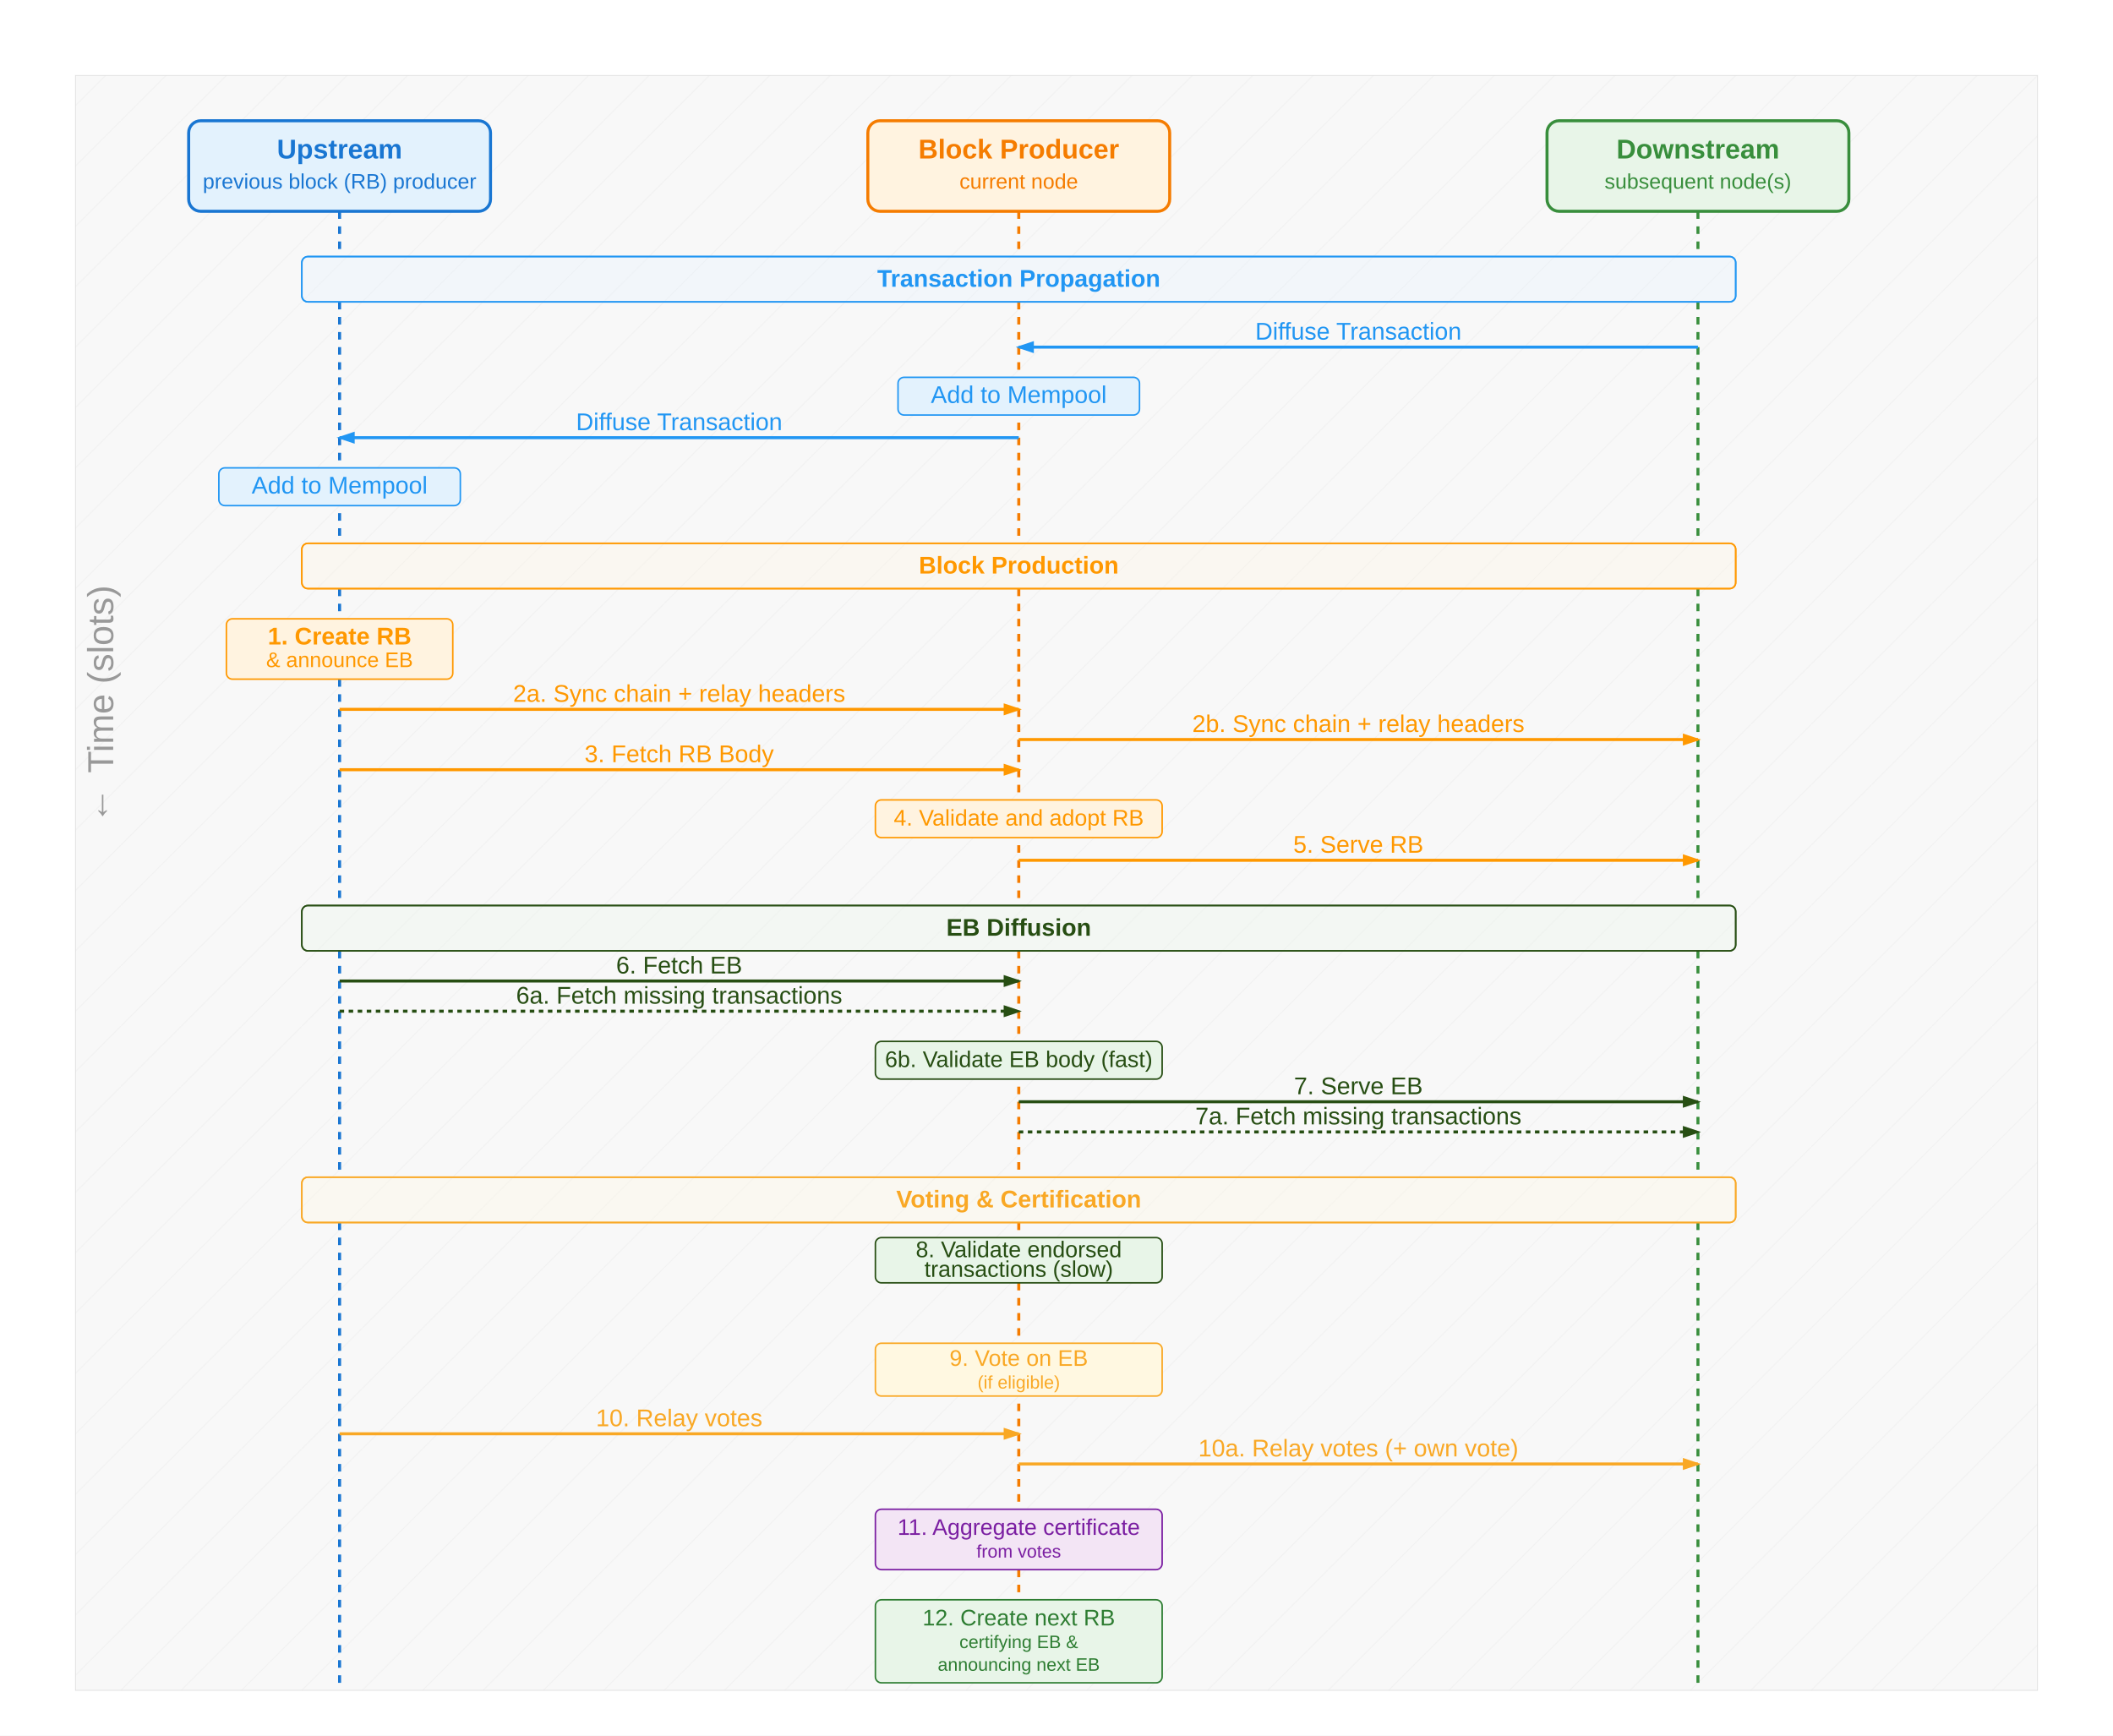
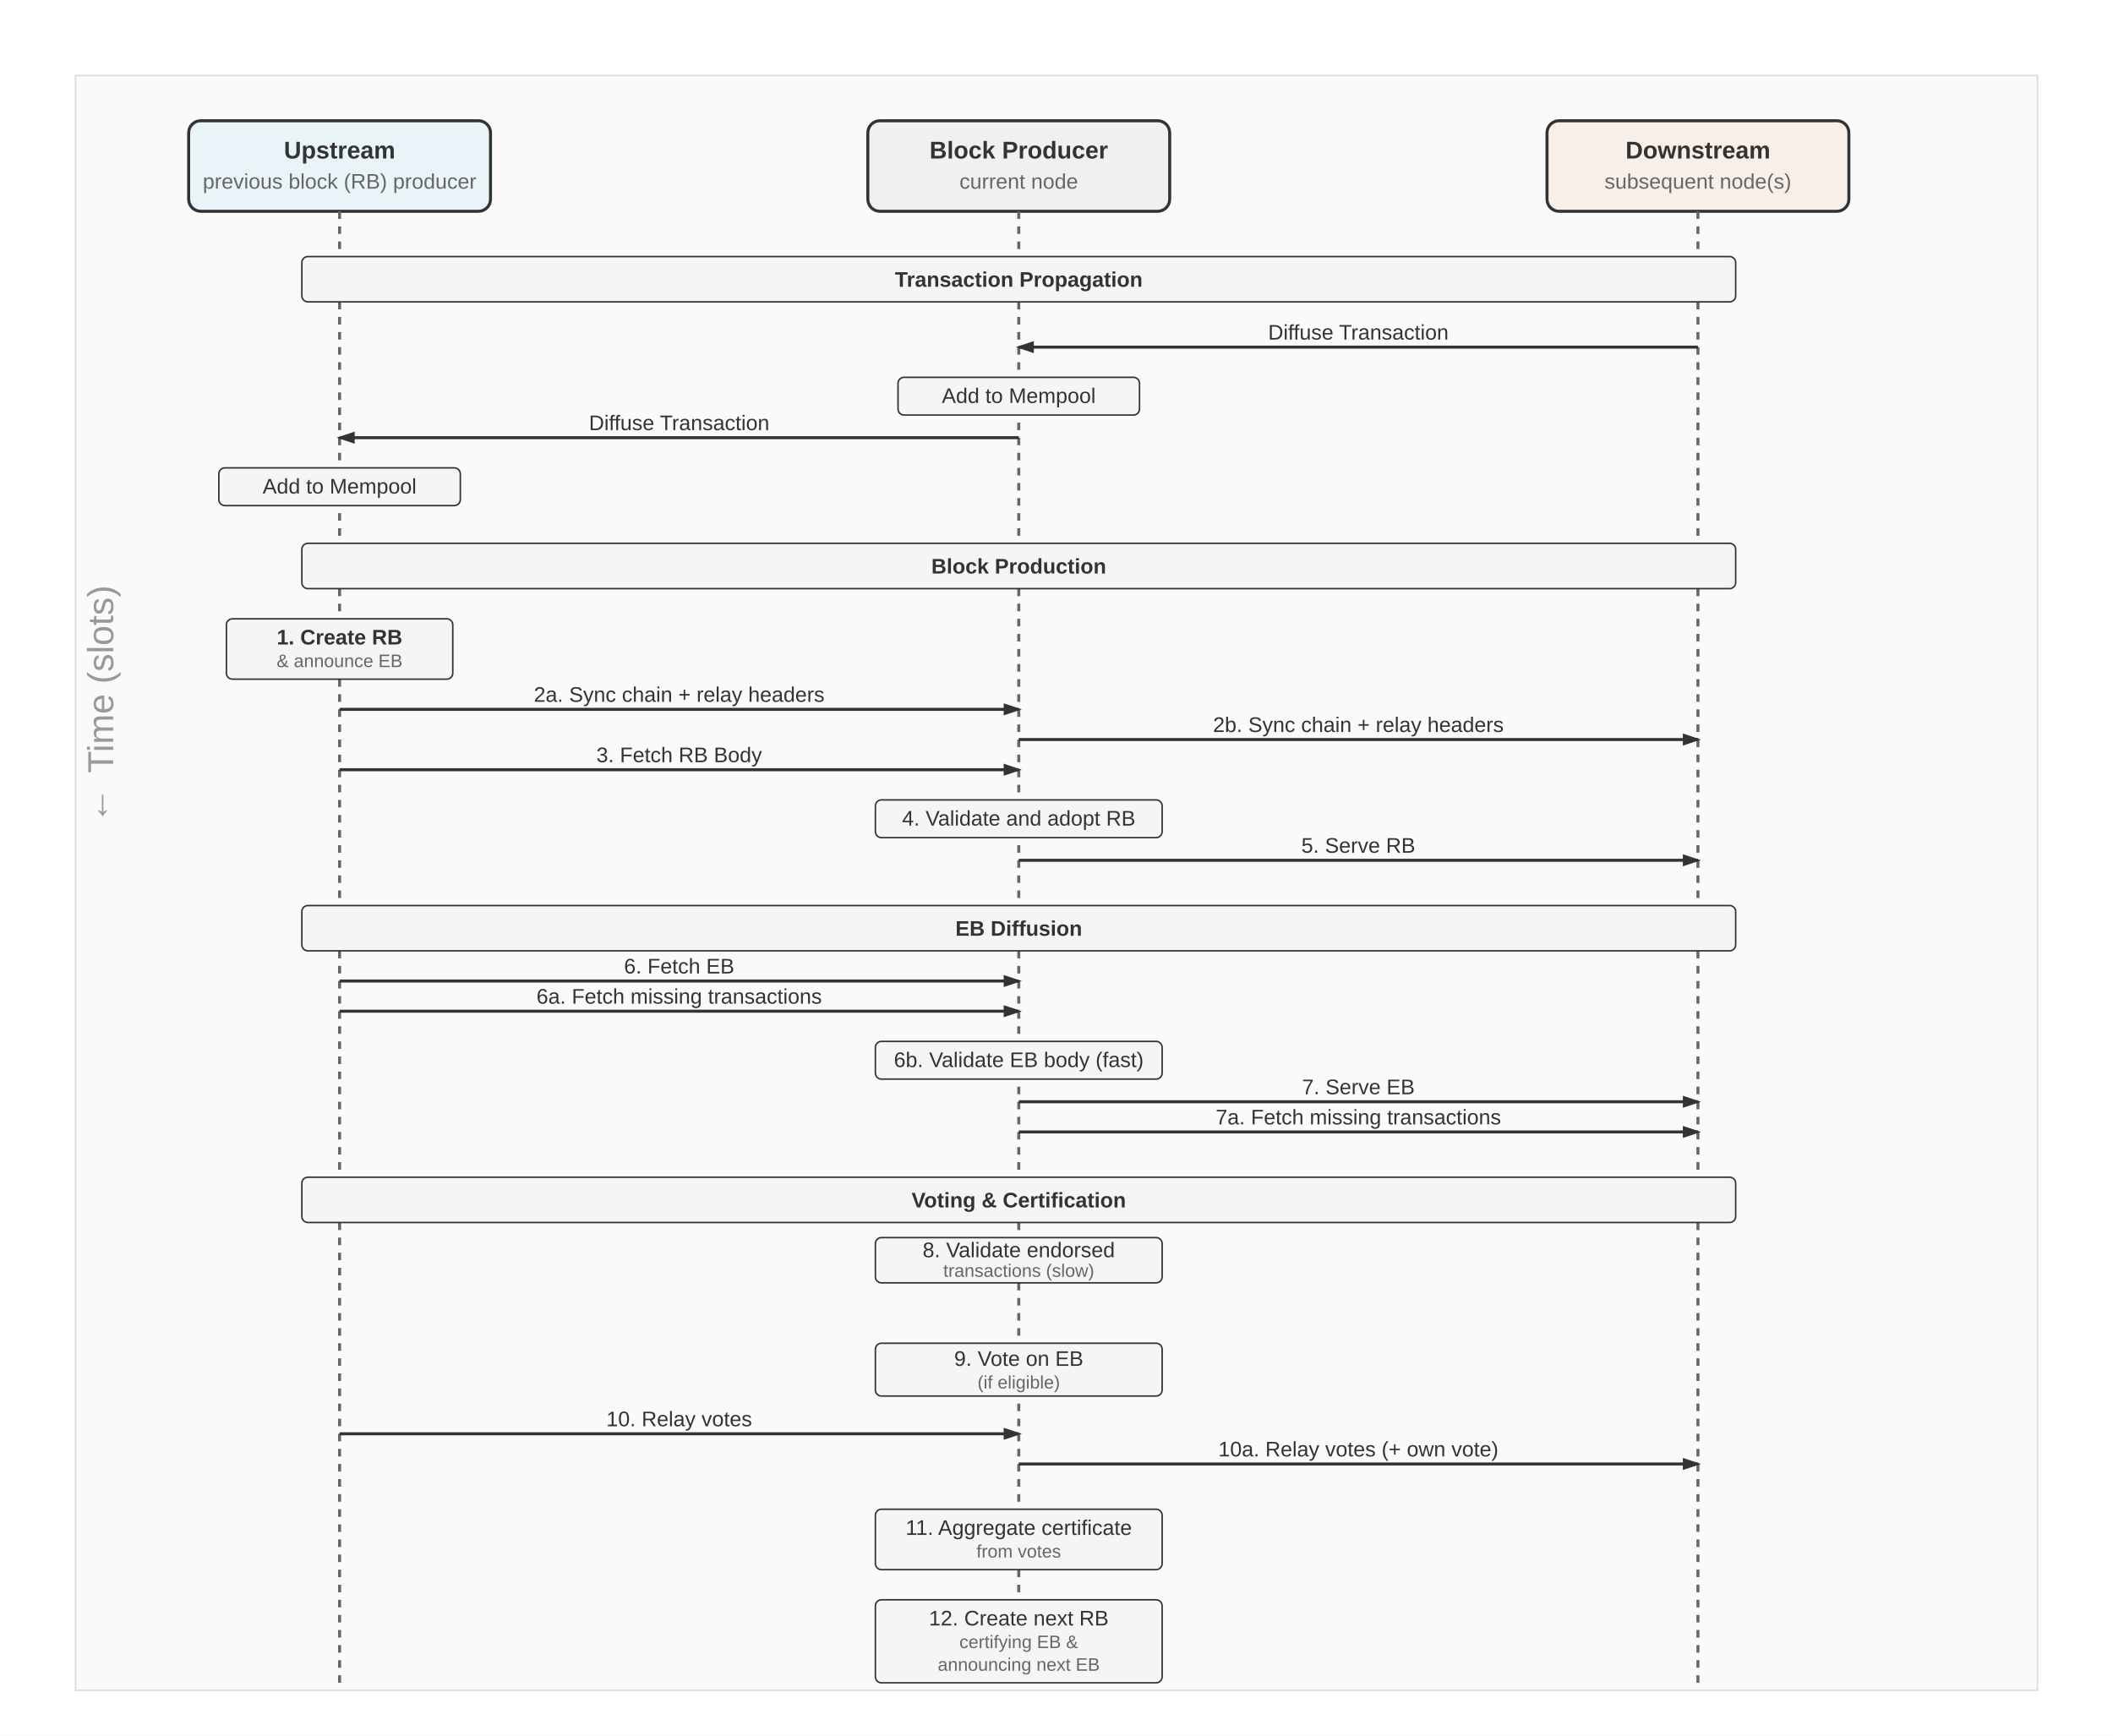
<svg xmlns="http://www.w3.org/2000/svg" width="1400" height="1150">
  <defs>
    <pattern id="bgPattern" x="0" y="0" width="40" height="40" patternUnits="userSpaceOnUse">
      <rect width="40" height="40" fill="#f8f8f8" />
      <line x1="0" y1="40" x2="40" y2="0" stroke="#f0f0f0" stroke-width="0.5" />
    </pattern>
    <marker id="arrowhead" markerWidth="6" markerHeight="4" refX="5" refY="2" orient="auto">
-       <polygon points="0 0, 6 2, 0 4" fill="#595959" />
+       <polygon points="0 0, 6 2, 0 4" fill="#333333" />
    </marker>
    <marker id="txarrowhead" markerWidth="6" markerHeight="4" refX="5" refY="2" orient="auto">
-       <polygon points="0 0, 6 2, 0 4" fill="#2196f3" />
+       <polygon points="0 0, 6 2, 0 4" fill="#333333" />
    </marker>
    <marker id="rbarrowhead" markerWidth="6" markerHeight="4" refX="5" refY="2" orient="auto">
-       <polygon points="0 0, 6 2, 0 4" fill="#ff9800" />
+       <polygon points="0 0, 6 2, 0 4" fill="#333333" />
    </marker>
    <marker id="ebarrowhead" markerWidth="6" markerHeight="4" refX="5" refY="2" orient="auto">
-       <polygon points="0 0, 6 2, 0 4" fill="#274e13" />
+       <polygon points="0 0, 6 2, 0 4" fill="#333333" />
    </marker>
    <marker id="votearrowhead" markerWidth="6" markerHeight="4" refX="5" refY="2" orient="auto">
-       <polygon points="0 0, 6 2, 0 4" fill="#f9a825" />
+       <polygon points="0 0, 6 2, 0 4" fill="#333333" />
    </marker>
    <style>
      .step-link, .section-link, .param-link {
        cursor: pointer;
      }
      .step-link:hover rect {
        stroke-width: 3;
        filter: brightness(1.1);
      }
      .step-link:hover text {
        font-weight: bold;
      }
      .step-link:hover line {
        stroke-width: 3;
        filter: brightness(1.1);
      }
      .section-link:hover rect {
        filter: brightness(1.1);
      }
      .section-link:hover text {
        font-weight: bold;
      }
      .param-link:hover rect {
        fill-opacity: 0.25 !important;
      }
      .param-link:hover line {
        stroke-width: 2;
        filter: brightness(1.1);
      }
      .param-link:hover text {
        font-weight: bold;
      }
    </style>
  </defs>
  <rect width="1400" height="1150" fill="#ffffff" />
-   <rect x="50" y="50" width="1300" height="1070" fill="url(#bgPattern)" stroke="#ddd" stroke-width="0.5" />
+   <rect x="50" y="50" width="1300" height="1070" fill="#fafafa" stroke="#ddd" stroke-width="1" />
  <g id="actors">
-     <rect x="125" y="80" width="200" height="60" fill="#e3f2fd" stroke="#1976d2" stroke-width="2" rx="8" />
-     <text x="225" y="105" font-family="Arial, sans-serif" font-size="18" font-weight="bold" text-anchor="middle" fill="#1976d2">Upstream</text>
-     <text x="225" y="125" font-family="Arial, sans-serif" font-size="14" text-anchor="middle" fill="#1976d2">previous block (RB) producer</text>
-     <rect x="575" y="80" width="200" height="60" fill="#fff3e0" stroke="#f57c00" stroke-width="2" rx="8" />
-     <text x="675" y="105" font-family="Arial, sans-serif" font-size="18" font-weight="bold" text-anchor="middle" fill="#f57c00">Block Producer</text>
-     <text x="675" y="125" font-family="Arial, sans-serif" font-size="14" text-anchor="middle" fill="#f57c00">current node</text>
-     <rect x="1025" y="80" width="200" height="60" fill="#e8f5e8" stroke="#388e3c" stroke-width="2" rx="8" />
-     <text x="1125" y="105" font-family="Arial, sans-serif" font-size="18" font-weight="bold" text-anchor="middle" fill="#388e3c">Downstream</text>
-     <text x="1125" y="125" font-family="Arial, sans-serif" font-size="14" text-anchor="middle" fill="#388e3c">subsequent node(s)</text>
-     <line x1="225" y1="140" x2="225" y2="1120" stroke="#1976d2" stroke-width="2" stroke-dasharray="5,5" />
-     <line x1="675" y1="140" x2="675" y2="1120" stroke="#f57c00" stroke-width="2" stroke-dasharray="5,5" />
-     <line x1="1125" y1="140" x2="1125" y2="1120" stroke="#388e3c" stroke-width="2" stroke-dasharray="5,5" />
+     <rect x="125" y="80" width="200" height="60" fill="#e8f4f8" stroke="#333333" stroke-width="2" rx="8" />
+     <text x="225" y="105" font-family="Arial, sans-serif" font-size="16" font-weight="bold" text-anchor="middle" fill="#333333">Upstream</text>
+     <text x="225" y="125" font-family="Arial, sans-serif" font-size="14" text-anchor="middle" fill="#666666">previous block (RB) producer</text>
+     <rect x="575" y="80" width="200" height="60" fill="#f0f0f0" stroke="#333333" stroke-width="2" rx="8" />
+     <text x="675" y="105" font-family="Arial, sans-serif" font-size="16" font-weight="bold" text-anchor="middle" fill="#333333">Block Producer</text>
+     <text x="675" y="125" font-family="Arial, sans-serif" font-size="14" text-anchor="middle" fill="#666666">current node</text>
+     <rect x="1025" y="80" width="200" height="60" fill="#f8f0e8" stroke="#333333" stroke-width="2" rx="8" />
+     <text x="1125" y="105" font-family="Arial, sans-serif" font-size="16" font-weight="bold" text-anchor="middle" fill="#333333">Downstream</text>
+     <text x="1125" y="125" font-family="Arial, sans-serif" font-size="14" text-anchor="middle" fill="#666666">subsequent node(s)</text>
+     <line x1="225" y1="140" x2="225" y2="1120" stroke="#666666" stroke-width="2" stroke-dasharray="5,5" />
+     <line x1="675" y1="140" x2="675" y2="1120" stroke="#666666" stroke-width="2" stroke-dasharray="5,5" />
+     <line x1="1125" y1="140" x2="1125" y2="1120" stroke="#666666" stroke-width="2" stroke-dasharray="5,5" />
  </g>
  <g id="section-headers">
    <a href="https://github.com/input-output-hk/ouroboros-leios/blob/cip/review/docs/cip/README.md#transaction-diffusion" class="section-link">
-       <rect x="200" y="170" width="950" height="30" fill="url(#bgPattern)" stroke="#2196f3" stroke-width="1" rx="4" />
-       <rect x="200" y="170" width="950" height="30" fill="#e3f2fd" fill-opacity="0.3" stroke="#2196f3" stroke-width="1" rx="4" />
-       <text x="675" y="190" font-family="Arial, sans-serif" font-size="16" font-weight="bold" text-anchor="middle" fill="#2196f3">Transaction Propagation</text>
+       <rect x="200" y="170" width="950" height="30" fill="#f5f5f5" stroke="#333333" stroke-width="1" rx="4" />
+       <text x="675" y="190" font-family="Arial, sans-serif" font-size="14" font-weight="bold" text-anchor="middle" fill="#333333">Transaction Propagation</text>
    </a>
    <a href="https://github.com/input-output-hk/ouroboros-leios/blob/cip/review/docs/cip/README.md#rb-block-production-and-diffusion" class="section-link">
-       <rect x="200" y="360" width="950" height="30" fill="url(#bgPattern)" stroke="#ff9800" stroke-width="1" rx="4" />
-       <rect x="200" y="360" width="950" height="30" fill="#fff3e0" fill-opacity="0.3" stroke="#ff9800" stroke-width="1" rx="4" />
-       <text x="675" y="380" font-family="Arial, sans-serif" font-size="16" font-weight="bold" text-anchor="middle" fill="#ff9800">Block Production</text>
+       <rect x="200" y="360" width="950" height="30" fill="#f5f5f5" stroke="#333333" stroke-width="1" rx="4" />
+       <text x="675" y="380" font-family="Arial, sans-serif" font-size="14" font-weight="bold" text-anchor="middle" fill="#333333">Block Production</text>
    </a>
    <a href="https://github.com/input-output-hk/ouroboros-leios/blob/cip/review/docs/cip/README.md#eb-diffusion" class="section-link">
-       <rect x="200" y="600" width="950" height="30" fill="url(#bgPattern)" stroke="#274e13" stroke-width="1" rx="4" />
-       <rect x="200" y="600" width="950" height="30" fill="#e8f5e8" fill-opacity="0.3" stroke="#274e13" stroke-width="1" rx="4" />
-       <text x="675" y="620" font-family="Arial, sans-serif" font-size="16" font-weight="bold" text-anchor="middle" fill="#274e13">EB Diffusion</text>
+       <rect x="200" y="600" width="950" height="30" fill="#f5f5f5" stroke="#333333" stroke-width="1" rx="4" />
+       <text x="675" y="620" font-family="Arial, sans-serif" font-size="14" font-weight="bold" text-anchor="middle" fill="#333333">EB Diffusion</text>
    </a>
    <a href="https://github.com/input-output-hk/ouroboros-leios/blob/cip/review/docs/cip/README.md#voting--certification" class="section-link">
-       <rect x="200" y="780" width="950" height="30" fill="url(#bgPattern)" stroke="#f9a825" stroke-width="1" rx="4" />
-       <rect x="200" y="780" width="950" height="30" fill="#fff8e1" fill-opacity="0.3" stroke="#f9a825" stroke-width="1" rx="4" />
-       <text x="675" y="800" font-family="Arial, sans-serif" font-size="16" font-weight="bold" text-anchor="middle" fill="#f9a825">Voting &amp; Certification</text>
+       <rect x="200" y="780" width="950" height="30" fill="#f5f5f5" stroke="#333333" stroke-width="1" rx="4" />
+       <text x="675" y="800" font-family="Arial, sans-serif" font-size="14" font-weight="bold" text-anchor="middle" fill="#333333">Voting &amp; Certification</text>
    </a>
  </g>
  <g id="transaction-steps">
    <a href="https://github.com/input-output-hk/ouroboros-leios/blob/cip/review/docs/cip/README.md#transaction-propagation" class="step-link">
-       <line x1="1125" y1="230" x2="675" y2="230" stroke="#2196f3" stroke-width="2" marker-end="url(#txarrowhead)" />
-       <text x="900" y="225" font-family="Arial, sans-serif" font-size="16" text-anchor="middle" fill="#2196f3">Diffuse Transaction</text>
+       <line x1="1125" y1="230" x2="675" y2="230" stroke="#333333" stroke-width="2" marker-end="url(#arrowhead)" />
+       <text x="900" y="225" font-family="Arial, sans-serif" font-size="14" text-anchor="middle" fill="#333333">Diffuse Transaction</text>
    </a>
    <a href="https://github.com/input-output-hk/ouroboros-leios/blob/cip/review/docs/cip/README.md#mempool-design" class="step-link">
-       <rect x="595" y="250" width="160" height="25" fill="#e3f2fd" stroke="#2196f3" stroke-width="1" rx="4" />
-       <text x="675" y="267" font-family="Arial, sans-serif" font-size="16" text-anchor="middle" fill="#2196f3">Add to Mempool</text>
+       <rect x="595" y="250" width="160" height="25" fill="#f5f5f5" stroke="#333333" stroke-width="1" rx="4" />
+       <text x="675" y="267" font-family="Arial, sans-serif" font-size="14" text-anchor="middle" fill="#333333">Add to Mempool</text>
    </a>
    <a href="https://github.com/input-output-hk/ouroboros-leios/blob/cip/review/docs/cip/README.md#transaction-propagation" class="step-link">
-       <line x1="675" y1="290" x2="225" y2="290" stroke="#2196f3" stroke-width="2" marker-end="url(#txarrowhead)" />
-       <text x="450" y="285" font-family="Arial, sans-serif" font-size="16" text-anchor="middle" fill="#2196f3">Diffuse Transaction</text>
+       <line x1="675" y1="290" x2="225" y2="290" stroke="#333333" stroke-width="2" marker-end="url(#arrowhead)" />
+       <text x="450" y="285" font-family="Arial, sans-serif" font-size="14" text-anchor="middle" fill="#333333">Diffuse Transaction</text>
    </a>
    <a href="https://github.com/input-output-hk/ouroboros-leios/blob/cip/review/docs/cip/README.md#mempool-design" class="step-link">
-       <rect x="145" y="310" width="160" height="25" fill="#e3f2fd" stroke="#2196f3" stroke-width="1" rx="4" />
-       <text x="225" y="327" font-family="Arial, sans-serif" font-size="16" text-anchor="middle" fill="#2196f3">Add to Mempool</text>
+       <rect x="145" y="310" width="160" height="25" fill="#f5f5f5" stroke="#333333" stroke-width="1" rx="4" />
+       <text x="225" y="327" font-family="Arial, sans-serif" font-size="14" text-anchor="middle" fill="#333333">Add to Mempool</text>
    </a>
  </g>
  <g id="block-steps">
    <a href="https://github.com/input-output-hk/ouroboros-leios/blob/cip/review/docs/cip/README.md#rb-block-production-and-diffusion" class="step-link">
-       <rect x="150" y="410" width="150" height="40" fill="#fff3e0" stroke="#ff9800" stroke-width="1" rx="4" />
-       <text x="225" y="427" font-family="Arial, sans-serif" font-size="16" font-weight="bold" text-anchor="middle" fill="#ff9800">1. Create RB</text>
-       <text x="225" y="442" font-family="Arial, sans-serif" font-size="14" text-anchor="middle" fill="#ff9800">&amp; announce EB</text>
+       <rect x="150" y="410" width="150" height="40" fill="#f5f5f5" stroke="#333333" stroke-width="1" rx="4" />
+       <text x="225" y="427" font-family="Arial, sans-serif" font-size="14" font-weight="bold" text-anchor="middle" fill="#333333">1. Create RB</text>
+       <text x="225" y="442" font-family="Arial, sans-serif" font-size="12" text-anchor="middle" fill="#666666">&amp; announce EB</text>
    </a>
    <a href="https://github.com/input-output-hk/ouroboros-leios/blob/cip/review/docs/cip/README.md#rb-header-diffusion" class="step-link">
-       <line x1="225" y1="470" x2="675" y2="470" stroke="#ff9800" stroke-width="2" marker-end="url(#rbarrowhead)" />
-       <text x="450" y="465" font-family="Arial, sans-serif" font-size="16" text-anchor="middle" fill="#ff9800">2a. Sync chain + relay headers</text>
+       <line x1="225" y1="470" x2="675" y2="470" stroke="#333333" stroke-width="2" marker-end="url(#arrowhead)" />
+       <text x="450" y="465" font-family="Arial, sans-serif" font-size="14" text-anchor="middle" fill="#333333">2a. Sync chain + relay headers</text>
    </a>
    <a href="https://github.com/input-output-hk/ouroboros-leios/blob/cip/review/docs/cip/README.md#rb-header-diffusion" class="step-link">
-       <line x1="675" y1="490" x2="1125" y2="490" stroke="#ff9800" stroke-width="2" marker-end="url(#rbarrowhead)" />
-       <text x="900" y="485" font-family="Arial, sans-serif" font-size="16" text-anchor="middle" fill="#ff9800">2b. Sync chain + relay headers</text>
+       <line x1="675" y1="490" x2="1125" y2="490" stroke="#333333" stroke-width="2" marker-end="url(#arrowhead)" />
+       <text x="900" y="485" font-family="Arial, sans-serif" font-size="14" text-anchor="middle" fill="#333333">2b. Sync chain + relay headers</text>
    </a>
    <a href="https://github.com/input-output-hk/ouroboros-leios/blob/cip/review/docs/cip/README.md#rb-body-diffusion" class="step-link">
-       <line x1="225" y1="510" x2="675" y2="510" stroke="#ff9800" stroke-width="2" marker-end="url(#rbarrowhead)" />
-       <text x="450" y="505" font-family="Arial, sans-serif" font-size="16" text-anchor="middle" fill="#ff9800">3. Fetch RB Body</text>
+       <line x1="225" y1="510" x2="675" y2="510" stroke="#333333" stroke-width="2" marker-end="url(#arrowhead)" />
+       <text x="450" y="505" font-family="Arial, sans-serif" font-size="14" text-anchor="middle" fill="#333333">3. Fetch RB Body</text>
    </a>
    <a href="https://github.com/input-output-hk/ouroboros-leios/blob/cip/review/docs/cip/README.md#rb-validation-adoption" class="step-link">
-       <rect x="580" y="530" width="190" height="25" fill="#fff3e0" stroke="#ff9800" stroke-width="1" rx="4" />
-       <text x="675" y="547" font-family="Arial, sans-serif" font-size="15" text-anchor="middle" fill="#ff9800">4. Validate and adopt RB</text>
+       <rect x="580" y="530" width="190" height="25" fill="#f5f5f5" stroke="#333333" stroke-width="1" rx="4" />
+       <text x="675" y="547" font-family="Arial, sans-serif" font-size="14" text-anchor="middle" fill="#333333">4. Validate and adopt RB</text>
    </a>
    <a href="https://github.com/input-output-hk/ouroboros-leios/blob/cip/review/docs/cip/README.md#rb-validation-adoption" class="step-link">
-       <line x1="675" y1="570" x2="1125" y2="570" stroke="#ff9800" stroke-width="2" marker-end="url(#rbarrowhead)" />
-       <text x="900" y="565" font-family="Arial, sans-serif" font-size="16" text-anchor="middle" fill="#ff9800">5. Serve RB</text>
+       <line x1="675" y1="570" x2="1125" y2="570" stroke="#333333" stroke-width="2" marker-end="url(#arrowhead)" />
+       <text x="900" y="565" font-family="Arial, sans-serif" font-size="14" text-anchor="middle" fill="#333333">5. Serve RB</text>
    </a>
  </g>
  <g id="eb-steps">
    <a href="https://github.com/input-output-hk/ouroboros-leios/blob/cip/review/docs/cip/README.md#eb-diffusion" class="step-link">
-       <line x1="225" y1="650" x2="675" y2="650" stroke="#274e13" stroke-width="2" marker-end="url(#ebarrowhead)" />
-       <text x="450" y="645" font-family="Arial, sans-serif" font-size="16" text-anchor="middle" fill="#274e13">6. Fetch EB</text>
+       <line x1="225" y1="650" x2="675" y2="650" stroke="#333333" stroke-width="2" marker-end="url(#arrowhead)" />
+       <text x="450" y="645" font-family="Arial, sans-serif" font-size="14" text-anchor="middle" fill="#333333">6. Fetch EB</text>
    </a>
    <a href="https://github.com/input-output-hk/ouroboros-leios/blob/cip/review/docs/cip/README.md#transaction-retrieval" class="step-link">
-       <line x1="225" y1="670" x2="675" y2="670" stroke="#274e13" stroke-width="2" stroke-dasharray="3,3" marker-end="url(#ebarrowhead)" />
-       <text x="450" y="665" font-family="Arial, sans-serif" font-size="16" text-anchor="middle" fill="#274e13">6a. Fetch missing transactions</text>
+       <line x1="225" y1="670" x2="675" y2="670" stroke="#333333" stroke-width="2" marker-end="url(#arrowhead)" />
+       <text x="450" y="665" font-family="Arial, sans-serif" font-size="14" text-anchor="middle" fill="#333333">6a. Fetch missing transactions</text>
    </a>
    <a href="https://github.com/input-output-hk/ouroboros-leios/blob/cip/review/docs/cip/README.md#eb-diffusion" class="step-link">
-       <rect x="580" y="690" width="190" height="25" fill="#e8f5e8" stroke="#274e13" stroke-width="1" rx="4" />
-       <text x="675" y="707" font-family="Arial, sans-serif" font-size="15" text-anchor="middle" fill="#274e13">6b. Validate EB body (fast)</text>
+       <rect x="580" y="690" width="190" height="25" fill="#f5f5f5" stroke="#333333" stroke-width="1" rx="4" />
+       <text x="675" y="707" font-family="Arial, sans-serif" font-size="14" text-anchor="middle" fill="#333333">6b. Validate EB body (fast)</text>
    </a>
    <a href="https://github.com/input-output-hk/ouroboros-leios/blob/cip/review/docs/cip/README.md#eb-diffusion" class="step-link">
-       <line x1="675" y1="730" x2="1125" y2="730" stroke="#274e13" stroke-width="2" marker-end="url(#ebarrowhead)" />
-       <text x="900" y="725" font-family="Arial, sans-serif" font-size="16" text-anchor="middle" fill="#274e13">7. Serve EB</text>
+       <line x1="675" y1="730" x2="1125" y2="730" stroke="#333333" stroke-width="2" marker-end="url(#arrowhead)" />
+       <text x="900" y="725" font-family="Arial, sans-serif" font-size="14" text-anchor="middle" fill="#333333">7. Serve EB</text>
    </a>
    <a href="https://github.com/input-output-hk/ouroboros-leios/blob/cip/review/docs/cip/README.md#transaction-retrieval" class="step-link">
-       <line x1="675" y1="750" x2="1125" y2="750" stroke="#274e13" stroke-width="2" stroke-dasharray="3,3" marker-end="url(#ebarrowhead)" />
-       <text x="900" y="745" font-family="Arial, sans-serif" font-size="16" text-anchor="middle" fill="#274e13">7a. Fetch missing transactions</text>
+       <line x1="675" y1="750" x2="1125" y2="750" stroke="#333333" stroke-width="2" marker-end="url(#arrowhead)" />
+       <text x="900" y="745" font-family="Arial, sans-serif" font-size="14" text-anchor="middle" fill="#333333">7a. Fetch missing transactions</text>
    </a>
    <a href="https://github.com/input-output-hk/ouroboros-leios/blob/cip/review/docs/cip/README.md#eb-transaction-validation" class="step-link">
-       <rect x="580" y="820" width="190" height="30" fill="#e8f5e8" stroke="#274e13" stroke-width="1" rx="4" />
-       <text x="675" y="833" font-family="Arial, sans-serif" font-size="15" text-anchor="middle" fill="#274e13">8. Validate endorsed</text>
-       <text x="675" y="846" font-family="Arial, sans-serif" font-size="15" text-anchor="middle" fill="#274e13">transactions (slow)</text>
+       <rect x="580" y="820" width="190" height="30" fill="#f5f5f5" stroke="#333333" stroke-width="1" rx="4" />
+       <text x="675" y="833" font-family="Arial, sans-serif" font-size="14" text-anchor="middle" fill="#333333">8. Validate endorsed</text>
+       <text x="675" y="846" font-family="Arial, sans-serif" font-size="12" text-anchor="middle" fill="#666666">transactions (slow)</text>
    </a>
  </g>
  <g id="voting-steps">
    <a href="https://github.com/input-output-hk/ouroboros-leios/blob/cip/review/docs/cip/README.md#VotingEB" class="step-link">
-       <rect x="580" y="890" width="190" height="35" fill="#fff8e1" stroke="#f9a825" stroke-width="1" rx="4" />
-       <text x="675" y="905" font-family="Arial, sans-serif" font-size="15" text-anchor="middle" fill="#f9a825">9. Vote on EB</text>
-       <text x="675" y="920" font-family="Arial, sans-serif" font-size="12" text-anchor="middle" fill="#f9a825">(if eligible)</text>
+       <rect x="580" y="890" width="190" height="35" fill="#f5f5f5" stroke="#333333" stroke-width="1" rx="4" />
+       <text x="675" y="905" font-family="Arial, sans-serif" font-size="14" text-anchor="middle" fill="#333333">9. Vote on EB</text>
+       <text x="675" y="920" font-family="Arial, sans-serif" font-size="12" text-anchor="middle" fill="#666666">(if eligible)</text>
    </a>
    <a href="https://github.com/input-output-hk/ouroboros-leios/blob/cip/review/docs/cip/README.md#VoteDiffusion" class="step-link">
-       <line x1="225" y1="950" x2="675" y2="950" stroke="#f9a825" stroke-width="2" marker-end="url(#votearrowhead)" />
-       <text x="450" y="945" font-family="Arial, sans-serif" font-size="16" text-anchor="middle" fill="#f9a825">10. Relay votes</text>
+       <line x1="225" y1="950" x2="675" y2="950" stroke="#333333" stroke-width="2" marker-end="url(#arrowhead)" />
+       <text x="450" y="945" font-family="Arial, sans-serif" font-size="14" text-anchor="middle" fill="#333333">10. Relay votes</text>
    </a>
    <a href="https://github.com/input-output-hk/ouroboros-leios/blob/cip/review/docs/cip/README.md#VoteDiffusion" class="step-link">
-       <line x1="675" y1="970" x2="1125" y2="970" stroke="#f9a825" stroke-width="2" marker-end="url(#votearrowhead)" />
-       <text x="900" y="965" font-family="Arial, sans-serif" font-size="16" text-anchor="middle" fill="#f9a825">10a. Relay votes (+ own vote)</text>
+       <line x1="675" y1="970" x2="1125" y2="970" stroke="#333333" stroke-width="2" marker-end="url(#arrowhead)" />
+       <text x="900" y="965" font-family="Arial, sans-serif" font-size="14" text-anchor="middle" fill="#333333">10a. Relay votes (+ own vote)</text>
    </a>
  </g>
  <g id="final-steps">
    <a href="https://github.com/input-output-hk/ouroboros-leios/blob/cip/review/docs/cip/README.md#CertificateAggregation" class="step-link">
-       <rect x="580" y="1000" width="190" height="40" fill="#f3e5f5" stroke="#7b1fa2" stroke-width="1" rx="4" />
-       <text x="675" y="1017" font-family="Arial, sans-serif" font-size="15" text-anchor="middle" fill="#7b1fa2">11. Aggregate certificate</text>
-       <text x="675" y="1032" font-family="Arial, sans-serif" font-size="12" text-anchor="middle" fill="#7b1fa2">from votes</text>
+       <rect x="580" y="1000" width="190" height="40" fill="#f5f5f5" stroke="#333333" stroke-width="1" rx="4" />
+       <text x="675" y="1017" font-family="Arial, sans-serif" font-size="14" text-anchor="middle" fill="#333333">11. Aggregate certificate</text>
+       <text x="675" y="1032" font-family="Arial, sans-serif" font-size="12" text-anchor="middle" fill="#666666">from votes</text>
    </a>
    <a href="https://github.com/input-output-hk/ouroboros-leios/blob/cip/review/docs/cip/README.md#certificate-inclusion" class="step-link">
-       <rect x="580" y="1060" width="190" height="55" fill="#e8f5e8" stroke="#2e7d32" stroke-width="1" rx="4" />
-       <text x="675" y="1077" font-family="Arial, sans-serif" font-size="15" text-anchor="middle" fill="#2e7d32">12. Create next RB</text>
-       <text x="675" y="1092" font-family="Arial, sans-serif" font-size="12" text-anchor="middle" fill="#2e7d32">certifying EB &amp;</text>
-       <text x="675" y="1107" font-family="Arial, sans-serif" font-size="12" text-anchor="middle" fill="#2e7d32">announcing next EB</text>
+       <rect x="580" y="1060" width="190" height="55" fill="#f5f5f5" stroke="#333333" stroke-width="1" rx="4" />
+       <text x="675" y="1077" font-family="Arial, sans-serif" font-size="14" text-anchor="middle" fill="#333333">12. Create next RB</text>
+       <text x="675" y="1092" font-family="Arial, sans-serif" font-size="12" text-anchor="middle" fill="#666666">certifying EB &amp;</text>
+       <text x="675" y="1107" font-family="Arial, sans-serif" font-size="12" text-anchor="middle" fill="#666666">announcing next EB</text>
    </a>
  </g>
  <text x="75" y="450" font-family="Arial, sans-serif" font-size="24" text-anchor="middle" fill="#999" transform="rotate(-90 75 450)">Time (slots)</text>
  <text x="68" y="540" font-family="Arial, sans-serif" font-size="24" text-anchor="middle" fill="#999">↓</text>
</svg>
